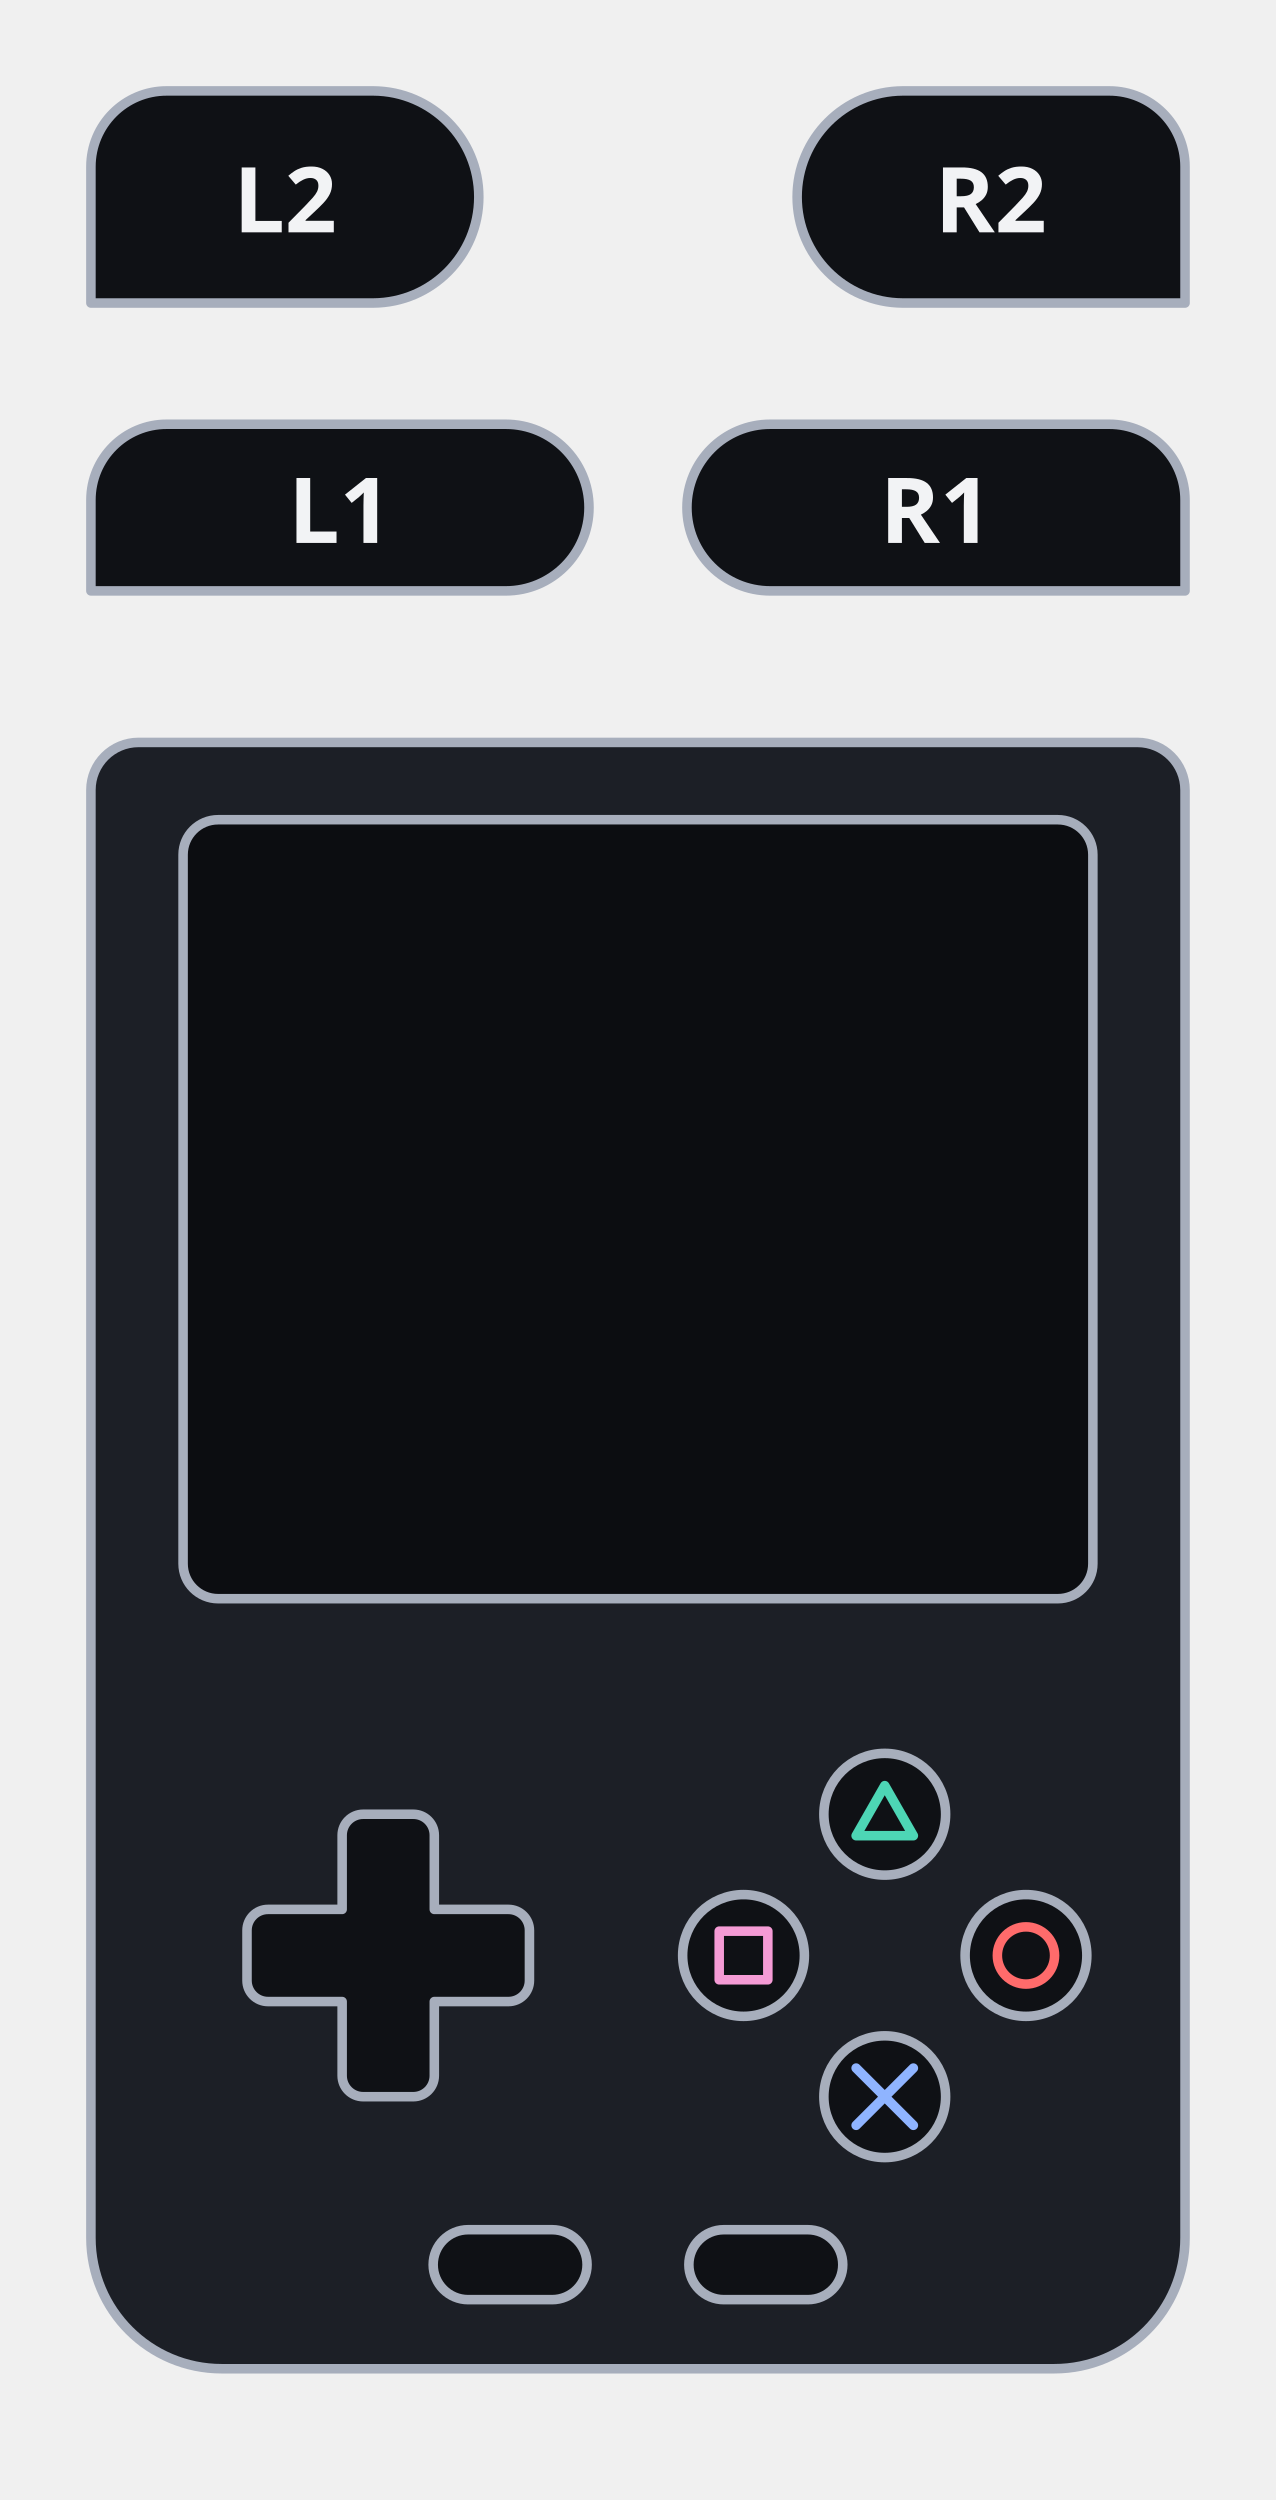
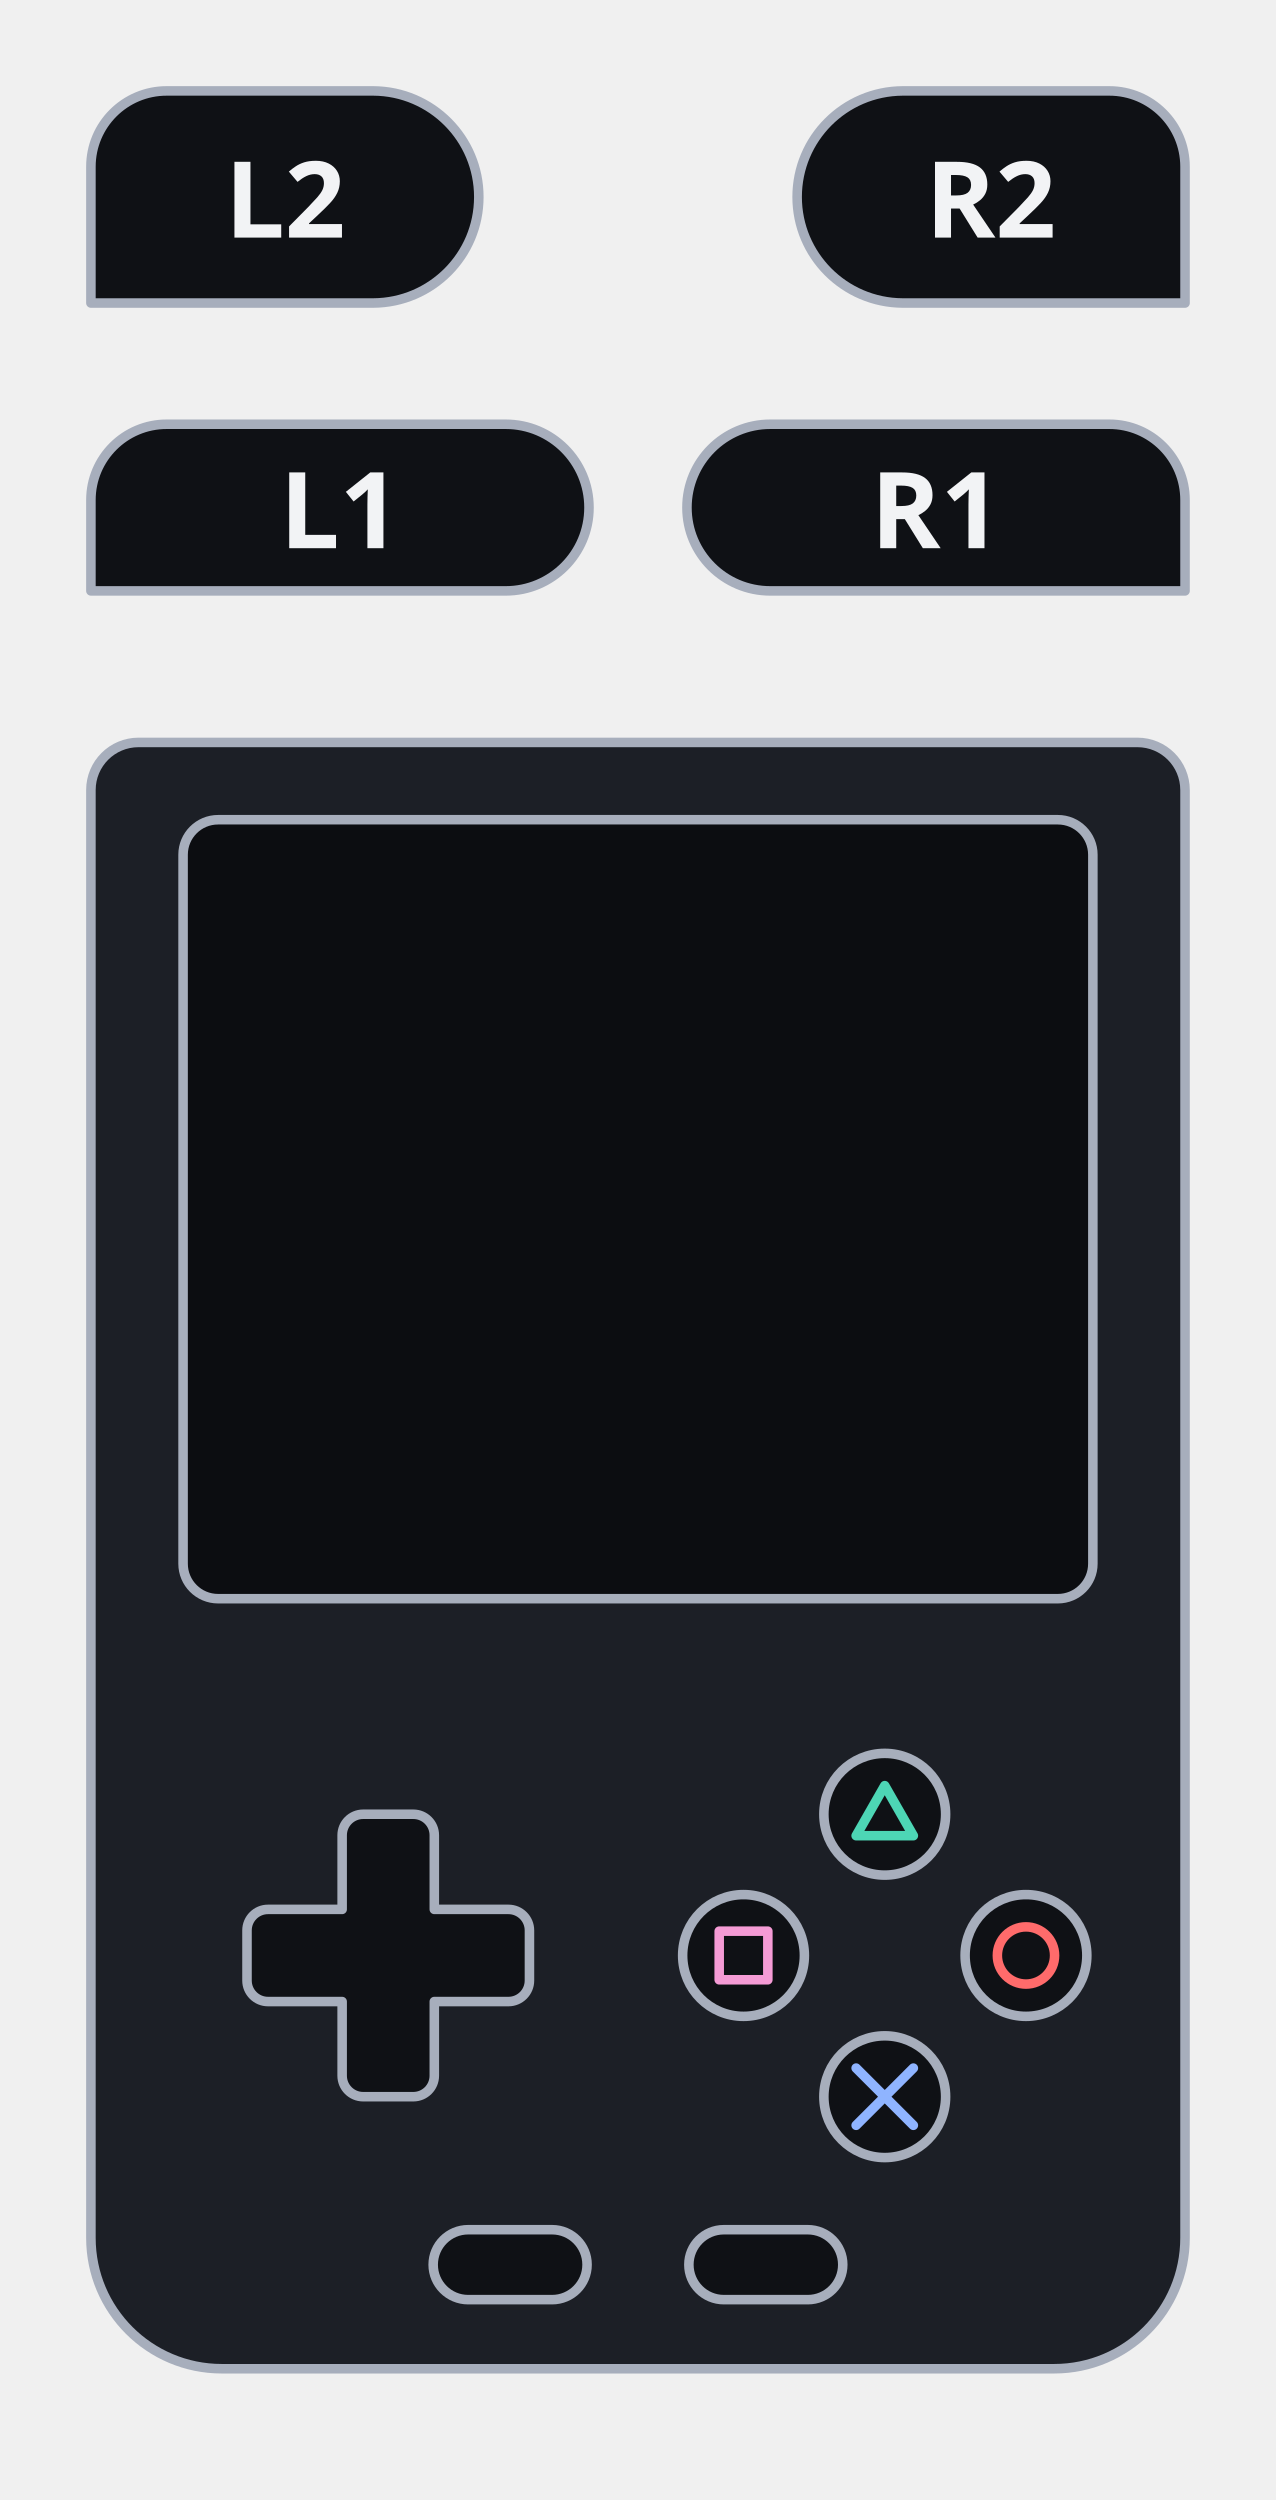
<svg xmlns="http://www.w3.org/2000/svg" width="334.382" height="655.167" viewBox="-2.39 -194.727 364.78 714.727" style="overflow:visible;display:block">
  <defs>
    <linearGradient id="pb" x1="0" y1="0" x2="0" y2="1">
      <stop offset="0" stop-color="#1C1F26" />
      <stop offset="1" stop-color="#1C1F26" />
    </linearGradient>
    <linearGradient id="rim" x1="0" y1="0" x2="0" y2="1">
      <stop offset="0" stop-color="#fff" stop-opacity=".16" />
      <stop offset=".35" stop-color="#fff" stop-opacity="0" />
    </linearGradient>
    <radialGradient id="floor">
      <stop offset="0" stop-color="#000" stop-opacity=".55" />
      <stop offset="1" stop-color="#000" stop-opacity="0" />
    </radialGradient>
  </defs>
  <defs />
  <defs />
  <path d="M37.2,17.525 H322.8 A13.6,13.6 0 0 1 336.4,31.125 V445.075 A37.4,37.4 0 0 1 299,482.475 H61 A37.4,37.4 0 0 1 23.6,445.075 V31.125 A13.6,13.6 0 0 1 37.2,17.525 Z" fill="#1C1F26" stroke="#A7AEBC" stroke-width="2.5" vector-effect="non-scaling-stroke" />
  <rect x="49.95" y="39.625" width="260.1" height="222.7" rx="10" fill="#0C0D11" stroke="#A7AEBC" stroke-width="2.5" vector-effect="non-scaling-stroke" />
  <clipPath id="dp145">
    <path d="M95.425,329.95 A6,6 0 0 1 101.425,323.95 H115.775 A6,6 0 0 1 121.775,329.95 V351.15 H142.975 A6,6 0 0 1 148.975,357.15 V371.5 A6,6 0 0 1 142.975,377.5 H121.775 V398.7 A6,6 0 0 1 115.775,404.7 H101.425 A6,6 0 0 1 95.425,398.7 V377.5 H74.225 A6,6 0 0 1 68.225,371.5 V357.15 A6,6 0 0 1 74.225,351.15 H95.425 Z" />
  </clipPath>
  <path d="M95.425,329.95 A6,6 0 0 1 101.425,323.95 H115.775 A6,6 0 0 1 121.775,329.95 V351.15 H142.975 A6,6 0 0 1 148.975,357.15 V371.5 A6,6 0 0 1 142.975,377.5 H121.775 V398.7 A6,6 0 0 1 115.775,404.7 H101.425 A6,6 0 0 1 95.425,398.7 V377.5 H74.225 A6,6 0 0 1 68.225,371.5 V357.15 A6,6 0 0 1 74.225,351.15 H95.425 Z" fill="#0F1115" stroke="#A7AEBC" stroke-width="2.5" vector-effect="non-scaling-stroke" stroke-linejoin="round" class="hDup24" display="none" />
  <rect x="95.425" y="323.95" width="26.35" height="27.2" fill="#72D6E8" clip-path="url(#dp145)" class="hDup25" display="none" />
  <path d="M95.425,329.95 A6,6 0 0 1 101.425,323.95 H115.775 A6,6 0 0 1 121.775,329.95 V351.15 H142.975 A6,6 0 0 1 148.975,357.15 V371.5 A6,6 0 0 1 142.975,377.5 H121.775 V398.7 A6,6 0 0 1 115.775,404.7 H101.425 A6,6 0 0 1 95.425,398.7 V377.5 H74.225 A6,6 0 0 1 68.225,371.5 V357.15 A6,6 0 0 1 74.225,351.15 H95.425 Z" fill="#0F1115" stroke="#A7AEBC" stroke-width="2.5" vector-effect="non-scaling-stroke" stroke-linejoin="round" class="hDdown27" display="none" />
  <rect x="95.425" y="377.5" width="26.35" height="27.2" fill="#72D6E8" clip-path="url(#dp145)" class="hDdown28" display="none" />
  <path d="M95.425,329.95 A6,6 0 0 1 101.425,323.95 H115.775 A6,6 0 0 1 121.775,329.95 V351.15 H142.975 A6,6 0 0 1 148.975,357.15 V371.5 A6,6 0 0 1 142.975,377.5 H121.775 V398.7 A6,6 0 0 1 115.775,404.7 H101.425 A6,6 0 0 1 95.425,398.7 V377.5 H74.225 A6,6 0 0 1 68.225,371.5 V357.15 A6,6 0 0 1 74.225,351.15 H95.425 Z" fill="#0F1115" stroke="#A7AEBC" stroke-width="2.5" vector-effect="non-scaling-stroke" stroke-linejoin="round" class="hDleft30" display="none" />
  <rect x="68.225" y="351.15" width="27.2" height="26.35" fill="#72D6E8" clip-path="url(#dp145)" class="hDleft31" display="none" />
  <path d="M95.425,329.95 A6,6 0 0 1 101.425,323.95 H115.775 A6,6 0 0 1 121.775,329.95 V351.15 H142.975 A6,6 0 0 1 148.975,357.15 V371.5 A6,6 0 0 1 142.975,377.5 H121.775 V398.7 A6,6 0 0 1 115.775,404.7 H101.425 A6,6 0 0 1 95.425,398.7 V377.5 H74.225 A6,6 0 0 1 68.225,371.5 V357.15 A6,6 0 0 1 74.225,351.15 H95.425 Z" fill="#0F1115" stroke="#A7AEBC" stroke-width="2.5" vector-effect="non-scaling-stroke" stroke-linejoin="round" class="hDright33" display="none" />
  <rect x="121.775" y="351.15" width="27.2" height="26.35" fill="#72D6E8" clip-path="url(#dp145)" class="hDright34" display="none" />
  <path d="M95.425,329.95 A6,6 0 0 1 101.425,323.95 H115.775 A6,6 0 0 1 121.775,329.95 V351.15 H142.975 A6,6 0 0 1 148.975,357.15 V371.5 A6,6 0 0 1 142.975,377.5 H121.775 V398.7 A6,6 0 0 1 115.775,404.7 H101.425 A6,6 0 0 1 95.425,398.7 V377.5 H74.225 A6,6 0 0 1 68.225,371.5 V357.15 A6,6 0 0 1 74.225,351.15 H95.425 Z" fill="#0F1115" stroke="#A7AEBC" stroke-width="2.5" vector-effect="non-scaling-stroke" stroke-linejoin="round" class="p8x26" />
  <mask id="Y_ring152m61" maskUnits="userSpaceOnUse" x="-5000" y="-5000" width="10000" height="10000">
    <rect x="-5000" y="-5000" width="10000" height="10000" fill="#fff" />
    <circle cx="250.55" cy="323.95" r="17.404" fill="#000" stroke="#000" stroke-width="7.636" stroke-linejoin="round" />
  </mask>
  <circle cx="250.55" cy="323.95" r="17.404" fill="none" stroke="#72D6E8" stroke-width="13.091" stroke-linejoin="round" mask="url(#Y_ring152m61)" class="hY9" display="none" />
  <circle cx="250.55" cy="323.95" r="17.404" fill="#0F1115" stroke="#A7AEBC" stroke-width="2.5" vector-effect="non-scaling-stroke" class="p3x10" />
  <path d="M250.55,315.77L258.73,330.085L242.37,330.085Z" fill="none" stroke="#4DD6B5" stroke-width="2.5" vector-effect="non-scaling-stroke" stroke-linejoin="round" class="p3x11" />
  <mask id="X_ring151m60" maskUnits="userSpaceOnUse" x="-5000" y="-5000" width="10000" height="10000">
    <rect x="-5000" y="-5000" width="10000" height="10000" fill="#fff" />
    <circle cx="210.175" cy="364.325" r="17.404" fill="#000" stroke="#000" stroke-width="7.636" stroke-linejoin="round" />
  </mask>
  <circle cx="210.175" cy="364.325" r="17.404" fill="none" stroke="#72D6E8" stroke-width="13.091" stroke-linejoin="round" mask="url(#X_ring151m60)" class="hX6" display="none" />
  <circle cx="210.175" cy="364.325" r="17.404" fill="#0F1115" stroke="#A7AEBC" stroke-width="2.5" vector-effect="non-scaling-stroke" class="p2x7" />
  <rect x="203.222" y="357.372" width="13.906" height="13.906" fill="none" stroke="#F59BD5" stroke-width="2.5" vector-effect="non-scaling-stroke" stroke-linejoin="round" class="p2x8" />
  <mask id="B_ring150m59" maskUnits="userSpaceOnUse" x="-5000" y="-5000" width="10000" height="10000">
    <rect x="-5000" y="-5000" width="10000" height="10000" fill="#fff" />
    <circle cx="290.925" cy="364.325" r="17.404" fill="#000" stroke="#000" stroke-width="7.636" stroke-linejoin="round" />
  </mask>
  <circle cx="290.925" cy="364.325" r="17.404" fill="none" stroke="#72D6E8" stroke-width="13.091" stroke-linejoin="round" mask="url(#B_ring150m59)" class="hB3" display="none" />
  <circle cx="290.925" cy="364.325" r="17.404" fill="#0F1115" stroke="#A7AEBC" stroke-width="2.5" vector-effect="non-scaling-stroke" class="p1x4" />
  <circle cx="290.925" cy="364.325" r="8.18" fill="none" stroke="#FF6B6B" stroke-width="2.5" vector-effect="non-scaling-stroke" class="p1x5" />
  <mask id="A_ring149m58" maskUnits="userSpaceOnUse" x="-5000" y="-5000" width="10000" height="10000">
    <rect x="-5000" y="-5000" width="10000" height="10000" fill="#fff" />
    <circle cx="250.55" cy="404.7" r="17.404" fill="#000" stroke="#000" stroke-width="7.636" stroke-linejoin="round" />
  </mask>
  <circle cx="250.55" cy="404.7" r="17.404" fill="none" stroke="#72D6E8" stroke-width="13.091" stroke-linejoin="round" mask="url(#A_ring149m58)" class="hA0" display="none" />
  <circle cx="250.55" cy="404.7" r="17.404" fill="#0F1115" stroke="#A7AEBC" stroke-width="2.5" vector-effect="non-scaling-stroke" class="p0x1" />
  <path d="M242.37,396.52L258.73,412.88M258.73,396.52L242.37,412.88" stroke="#8FB4FF" stroke-width="2.5" vector-effect="non-scaling-stroke" stroke-linecap="round" class="p0x2" />
  <mask id="SELECT_ring164m67" maskUnits="userSpaceOnUse" x="-5000" y="-5000" width="10000" height="10000">
    <rect x="-5000" y="-5000" width="10000" height="10000" fill="#fff" />
    <rect x="121.45" y="442.725" width="44" height="20" rx="10" fill="#000" stroke="#000" stroke-width="7.636" stroke-linejoin="round" />
  </mask>
  <rect x="121.45" y="442.725" width="44" height="20" rx="10" fill="none" stroke="#72D6E8" stroke-width="13.091" stroke-linejoin="round" mask="url(#SELECT_ring164m67)" class="hSELECT38" display="none" />
  <rect x="121.45" y="442.725" width="44" height="20" rx="10" fill="#0F1115" stroke="#A7AEBC" stroke-width="2.5" vector-effect="non-scaling-stroke" class="p13x39" />
  <mask id="START_ring163m66" maskUnits="userSpaceOnUse" x="-5000" y="-5000" width="10000" height="10000">
    <rect x="-5000" y="-5000" width="10000" height="10000" fill="#fff" />
    <rect x="194.55" y="442.725" width="44" height="20" rx="10" fill="#000" stroke="#000" stroke-width="7.636" stroke-linejoin="round" />
  </mask>
  <rect x="194.55" y="442.725" width="44" height="20" rx="10" fill="none" stroke="#72D6E8" stroke-width="13.091" stroke-linejoin="round" mask="url(#START_ring163m66)" class="hSTART36" display="none" />
  <rect x="194.55" y="442.725" width="44" height="20" rx="10" fill="#0F1115" stroke="#A7AEBC" stroke-width="2.5" vector-effect="non-scaling-stroke" class="p12x37" />
  <mask id="LB_ring153m62" maskUnits="userSpaceOnUse" x="-5000" y="-5000" width="10000" height="10000">
    <rect x="-5000" y="-5000" width="10000" height="10000" fill="#fff" />
    <path d="M23.6,-25.792 V-51.782 A21.658,21.658 0 0 1 45.258,-73.44 H142.176 A23.824,23.824 0 0 1 142.176,-25.792 Z" fill="#000" stroke="#000" stroke-width="7.636" stroke-linejoin="round" />
  </mask>
  <path d="M23.6,-25.792 V-51.782 A21.658,21.658 0 0 1 45.258,-73.44 H142.176 A23.824,23.824 0 0 1 142.176,-25.792 Z" fill="none" stroke="#72D6E8" stroke-width="13.091" stroke-linejoin="round" mask="url(#LB_ring153m62)" class="hLB12" display="none" />
  <path d="M23.6,-25.792 V-51.782 A21.658,21.658 0 0 1 45.258,-73.44 H142.176 A23.824,23.824 0 0 1 142.176,-25.792 Z" fill="#0F1115" stroke="#A7AEBC" stroke-width="2.5" vector-effect="non-scaling-stroke" stroke-linejoin="round" class="p4x13" />
-   <text x="94.8" y="-48.616" fill="#F2F3F5" font-family="sans-serif" font-weight="700" font-size="25.99" text-anchor="middle" class="p4x14" dy="9.10">L1</text>
+   <text x="94.8" y="-48.616" fill="#F2F3F5" font-family="sans-serif" font-weight="700" font-size="30.322" text-anchor="middle" class="p4x14" dy="10.61">L1</text>
  <mask id="LT_ring155m64" maskUnits="userSpaceOnUse" x="-5000" y="-5000" width="10000" height="10000">
    <rect x="-5000" y="-5000" width="10000" height="10000" fill="#fff" />
    <path d="M23.6,-108.094 V-147.079 A21.658,21.658 0 0 1 45.258,-168.737 H104.35 A30.322,30.322 0 0 1 104.35,-108.094 Z" fill="#000" stroke="#000" stroke-width="7.636" stroke-linejoin="round" />
  </mask>
  <path d="M23.6,-108.094 V-147.079 A21.658,21.658 0 0 1 45.258,-168.737 H104.35 A30.322,30.322 0 0 1 104.35,-108.094 Z" fill="none" stroke="#72D6E8" stroke-width="13.091" stroke-linejoin="round" mask="url(#LT_ring155m64)" class="hLT18" display="none" />
  <path d="M23.6,-108.094 V-147.079 A21.658,21.658 0 0 1 45.258,-168.737 H104.35 A30.322,30.322 0 0 1 104.35,-108.094 Z" fill="#0F1115" stroke="#A7AEBC" stroke-width="2.5" vector-effect="non-scaling-stroke" stroke-linejoin="round" class="p6x19" />
-   <text x="79.136" y="-137.416" fill="#F2F3F5" font-family="sans-serif" font-weight="700" font-size="25.99" text-anchor="middle" class="p6x20" dy="9.10">L2</text>
+   <text x="79.136" y="-137.416" fill="#F2F3F5" font-family="sans-serif" font-weight="700" font-size="30.322" text-anchor="middle" class="p6x20" dy="10.61">L2</text>
  <mask id="RB_ring154m63" maskUnits="userSpaceOnUse" x="-5000" y="-5000" width="10000" height="10000">
    <rect x="-5000" y="-5000" width="10000" height="10000" fill="#fff" />
    <path d="M336.4,-25.792 V-51.782 A21.658,21.658 0 0 0 314.742,-73.44 H217.824 A23.824,23.824 0 0 0 217.824,-25.792 Z" fill="#000" stroke="#000" stroke-width="7.636" stroke-linejoin="round" />
  </mask>
  <path d="M336.4,-25.792 V-51.782 A21.658,21.658 0 0 0 314.742,-73.44 H217.824 A23.824,23.824 0 0 0 217.824,-25.792 Z" fill="none" stroke="#72D6E8" stroke-width="13.091" stroke-linejoin="round" mask="url(#RB_ring154m63)" class="hRB15" display="none" />
  <path d="M336.4,-25.792 V-51.782 A21.658,21.658 0 0 0 314.742,-73.44 H217.824 A23.824,23.824 0 0 0 217.824,-25.792 Z" fill="#0F1115" stroke="#A7AEBC" stroke-width="2.5" vector-effect="non-scaling-stroke" stroke-linejoin="round" class="p5x16" />
-   <text x="265.2" y="-48.616" fill="#F2F3F5" font-family="sans-serif" font-weight="700" font-size="25.99" text-anchor="middle" class="p5x17" dy="9.10">R1</text>
+   <text x="265.2" y="-48.616" fill="#F2F3F5" font-family="sans-serif" font-weight="700" font-size="30.322" text-anchor="middle" class="p5x17" dy="10.61">R1</text>
  <mask id="RT_ring156m65" maskUnits="userSpaceOnUse" x="-5000" y="-5000" width="10000" height="10000">
    <rect x="-5000" y="-5000" width="10000" height="10000" fill="#fff" />
    <path d="M336.4,-108.094 V-147.079 A21.658,21.658 0 0 0 314.742,-168.737 H255.65 A30.322,30.322 0 0 0 255.65,-108.094 Z" fill="#000" stroke="#000" stroke-width="7.636" stroke-linejoin="round" />
  </mask>
  <path d="M336.4,-108.094 V-147.079 A21.658,21.658 0 0 0 314.742,-168.737 H255.65 A30.322,30.322 0 0 0 255.65,-108.094 Z" fill="none" stroke="#72D6E8" stroke-width="13.091" stroke-linejoin="round" mask="url(#RT_ring156m65)" class="hRT21" display="none" />
  <path d="M336.4,-108.094 V-147.079 A21.658,21.658 0 0 0 314.742,-168.737 H255.65 A30.322,30.322 0 0 0 255.65,-108.094 Z" fill="#0F1115" stroke="#A7AEBC" stroke-width="2.5" vector-effect="non-scaling-stroke" stroke-linejoin="round" class="p7x22" />
-   <text x="280.864" y="-137.416" fill="#F2F3F5" font-family="sans-serif" font-weight="700" font-size="25.99" text-anchor="middle" class="p7x23" dy="9.10">R2</text>
+   <text x="280.864" y="-137.416" fill="#F2F3F5" font-family="sans-serif" font-weight="700" font-size="30.322" text-anchor="middle" class="p7x23" dy="10.61">R2</text>
</svg>
